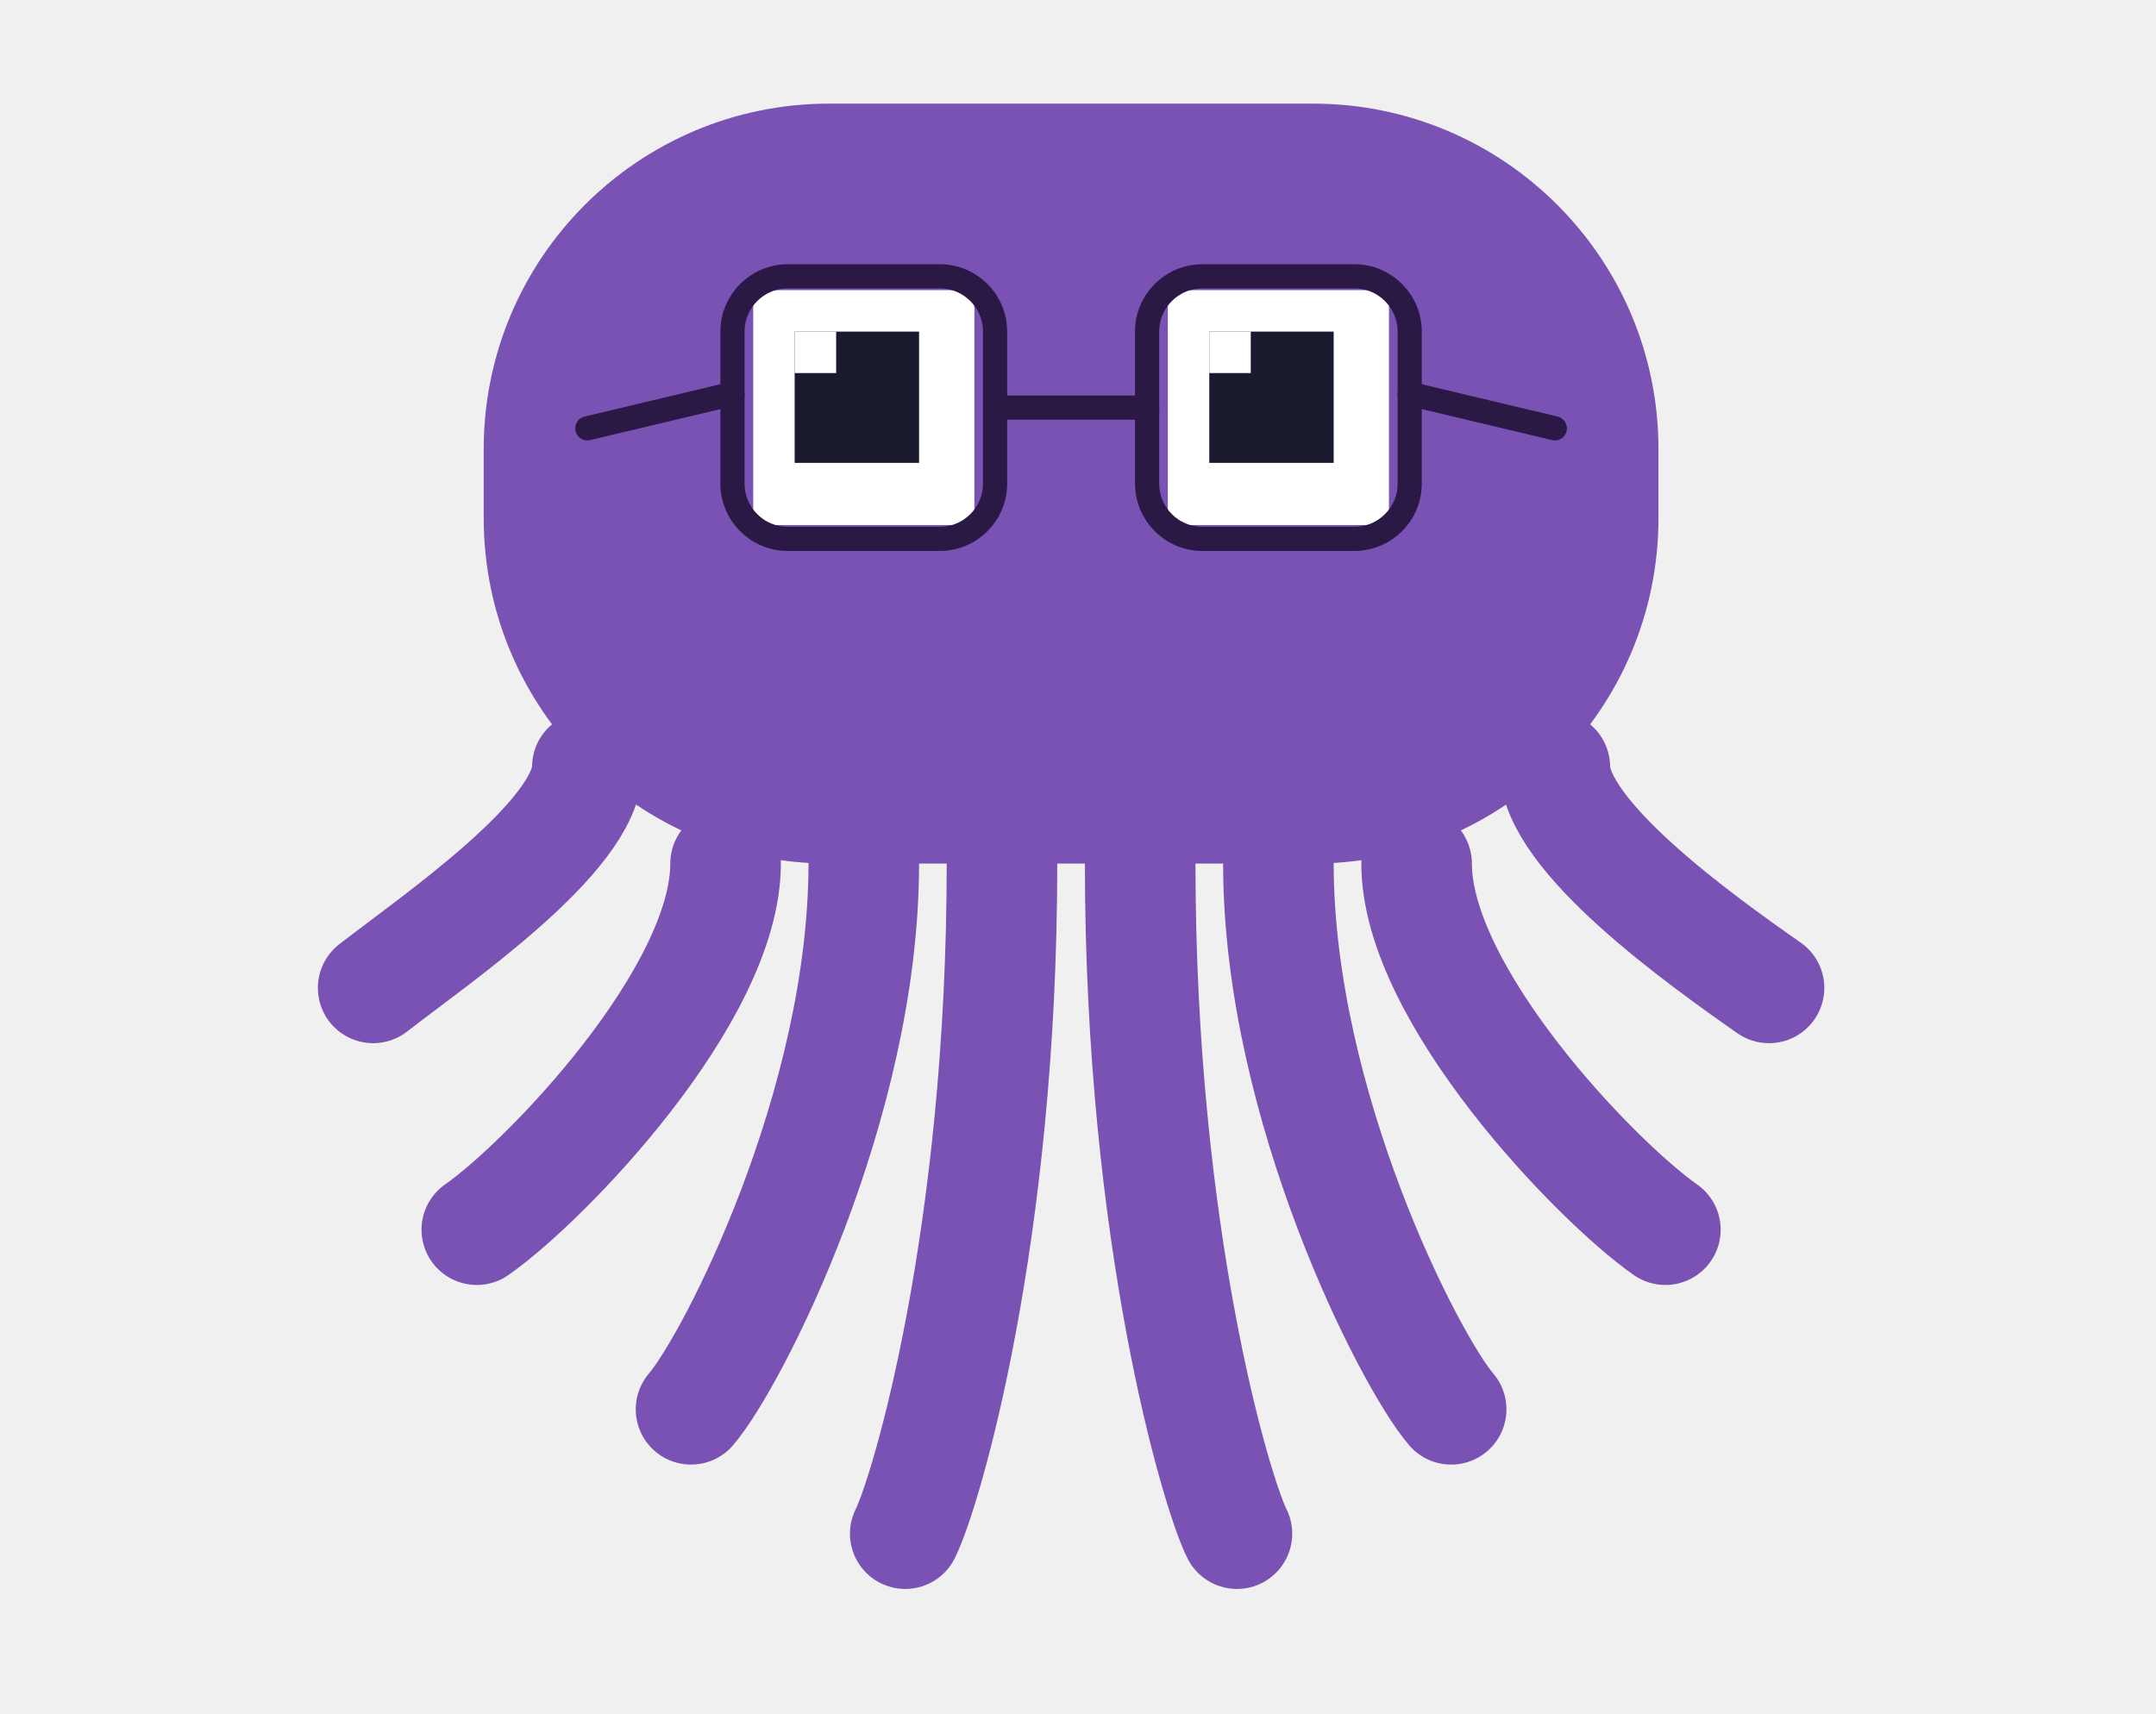
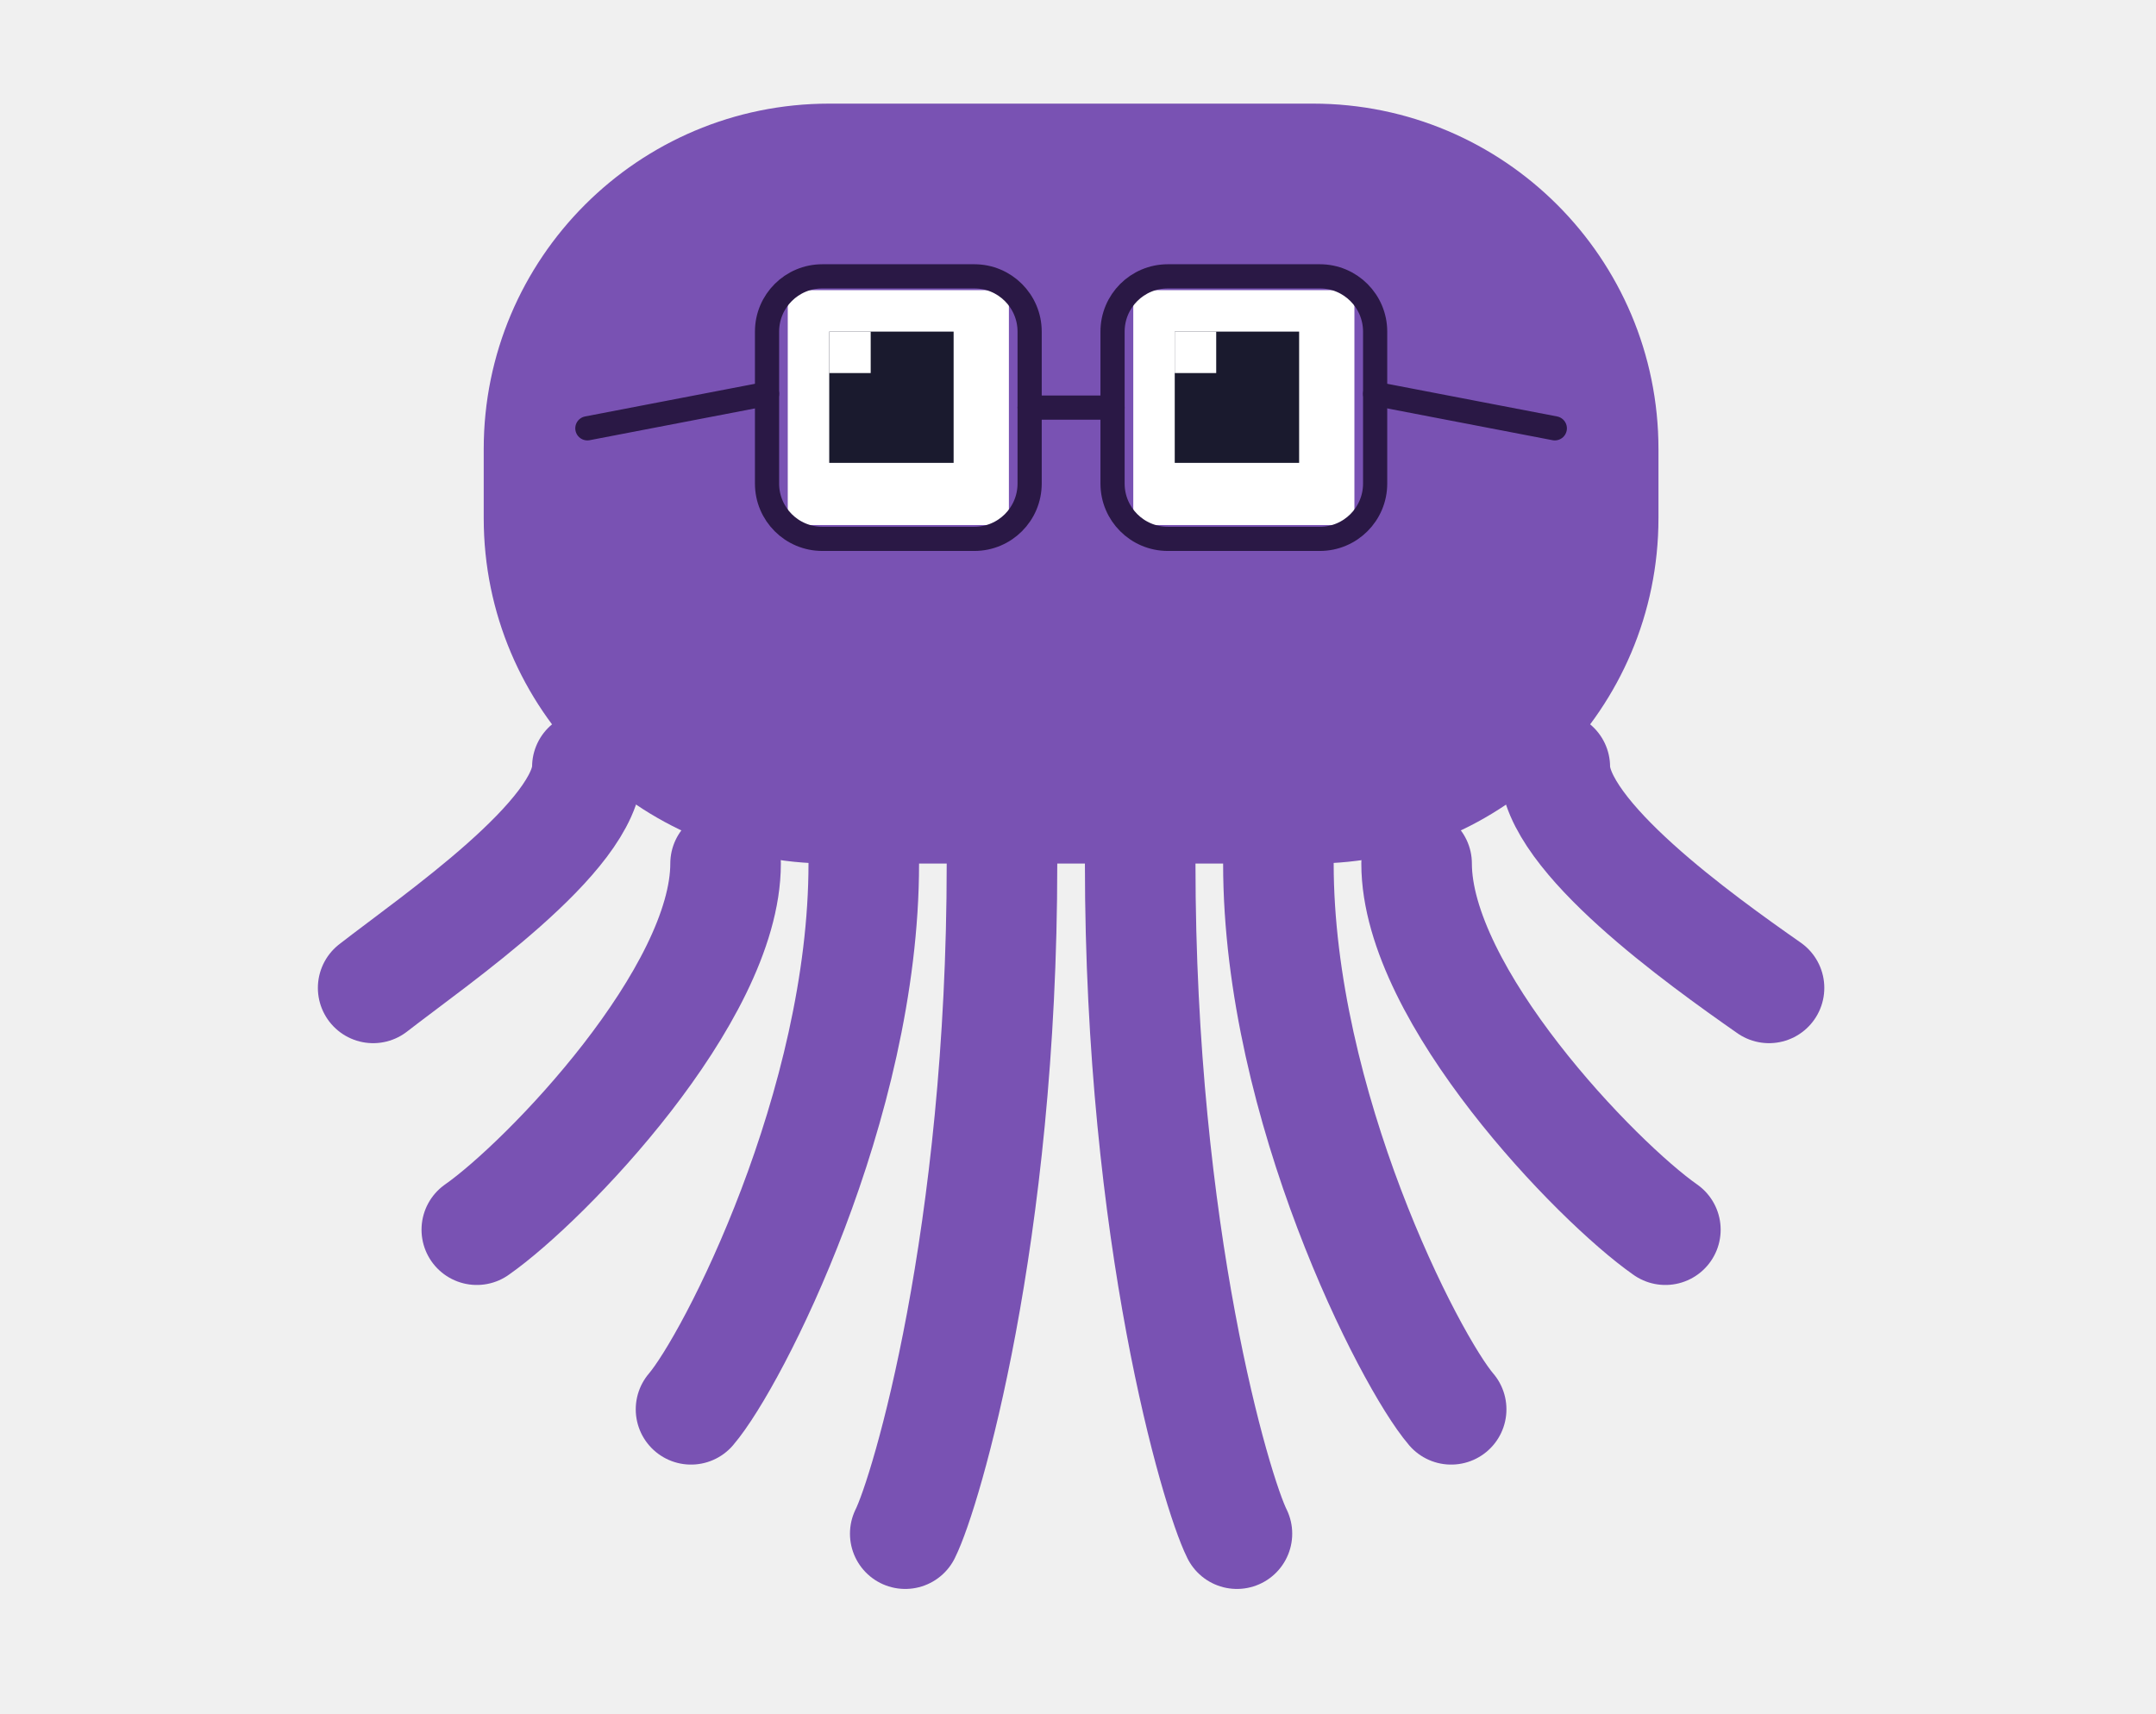
<svg xmlns="http://www.w3.org/2000/svg" viewBox="0 0 312 248" width="312" height="248">
  <defs>
    <style>
      @keyframes float {
        0%, 100% { transform: translateY(0px); }
        50%       { transform: translateY(-6px); }
      }
      @keyframes sway {
        0%, 100% { transform: rotate(-4deg); }
        50%       { transform: rotate(4deg); }
      }
      .phil  { animation: float 3s ease-in-out infinite; }
      .t  { animation: sway 2s ease-in-out infinite; }
      .t1 { transform-origin:  85px 125px; animation-delay:  0s;     }
      .t2 { transform-origin: 105px 125px; animation-delay: -0.25s;  }
      .t3 { transform-origin: 125px 125px; animation-delay: -0.5s;   }
      .t4 { transform-origin: 145px 125px; animation-delay: -0.75s;  }
      .t5 { transform-origin: 165px 125px; animation-delay: -1s;     }
      .t6 { transform-origin: 185px 125px; animation-delay: -1.25s;  }
      .t7 { transform-origin: 205px 125px; animation-delay: -1.5s;   }
      .t8 { transform-origin: 225px 125px; animation-delay: -1.75s;  }
    </style>
  </defs>
  <g class="phil">
    <path class="t t1" d="M  85,111 C  85,121  63,136  54,143" stroke="#7952B3" stroke-width="16" stroke-linecap="round" fill="none" />
    <path class="t t2" d="M 105,125 C 105,144  79,171  69,178" stroke="#7952B3" stroke-width="16" stroke-linecap="round" fill="none" />
    <path class="t t3" d="M 125,125 C 125,160 106,197 100,204" stroke="#7952B3" stroke-width="16" stroke-linecap="round" fill="none" />
    <path class="t t4" d="M 145,125 C 145,179 134,216 131,222" stroke="#7952B3" stroke-width="16" stroke-linecap="round" fill="none" />
    <path class="t t5" d="M 165,125 C 165,179 176,216 179,222" stroke="#7952B3" stroke-width="16" stroke-linecap="round" fill="none" />
    <path class="t t6" d="M 185,125 C 185,160 204,197 210,204" stroke="#7952B3" stroke-width="16" stroke-linecap="round" fill="none" />
    <path class="t t7" d="M 205,125 C 205,144 231,171 241,178" stroke="#7952B3" stroke-width="16" stroke-linecap="round" fill="none" />
    <path class="t t8" d="M 225,111 C 225,121 246,136 256,143" stroke="#7952B3" stroke-width="16" stroke-linecap="round" fill="none" />
    <rect x="70" y="15" width="170" height="110" rx="50" ry="50" fill="#7952B3" />
-     <rect x="109" y="42" width="32" height="34" fill="#FFFFFF" />
-     <rect x="169" y="42" width="32" height="34" fill="#FFFFFF" />
-     <rect x="115" y="48" width="18" height="19" fill="#1A1A2E" />
-     <rect x="175" y="48" width="18" height="19" fill="#1A1A2E" />
-     <rect x="115" y="48" width="6" height="6" fill="#FFFFFF" />
-     <rect x="175" y="48" width="6" height="6" fill="#FFFFFF" />
-     <rect x="106" y="40" width="38" height="38" rx="8" fill="none" stroke="#2A1845" stroke-width="3.5" />
-     <rect x="166" y="40" width="38" height="38" rx="8" fill="none" stroke="#2A1845" stroke-width="3.5" />
-     <line x1="144" y1="59" x2="166" y2="59" stroke="#2A1845" stroke-width="3.5" stroke-linecap="round" />
-     <line x1="106" y1="57" x2="85" y2="62" stroke="#2A1845" stroke-width="3.5" stroke-linecap="round" />
-     <line x1="204" y1="57" x2="225" y2="62" stroke="#2A1845" stroke-width="3.5" stroke-linecap="round" />
+     <rect x="114" y="42" width="32" height="34" fill="#FFFFFF" />
+     <rect x="164" y="42" width="32" height="34" fill="#FFFFFF" />
+     <rect x="120" y="48" width="18" height="19" fill="#1A1A2E" />
+     <rect x="170" y="48" width="18" height="19" fill="#1A1A2E" />
+     <rect x="120" y="48" width="6" height="6" fill="#FFFFFF" />
+     <rect x="170" y="48" width="6" height="6" fill="#FFFFFF" />
+     <rect x="111" y="40" width="38" height="38" rx="8" fill="none" stroke="#2A1845" stroke-width="3.5" />
+     <rect x="161" y="40" width="38" height="38" rx="8" fill="none" stroke="#2A1845" stroke-width="3.5" />
+     <line x1="149" y1="59" x2="161" y2="59" stroke="#2A1845" stroke-width="3.5" stroke-linecap="round" />
+     <line x1="111" y1="57" x2="85" y2="62" stroke="#2A1845" stroke-width="3.5" stroke-linecap="round" />
+     <line x1="199" y1="57" x2="225" y2="62" stroke="#2A1845" stroke-width="3.5" stroke-linecap="round" />
  </g>
</svg>
